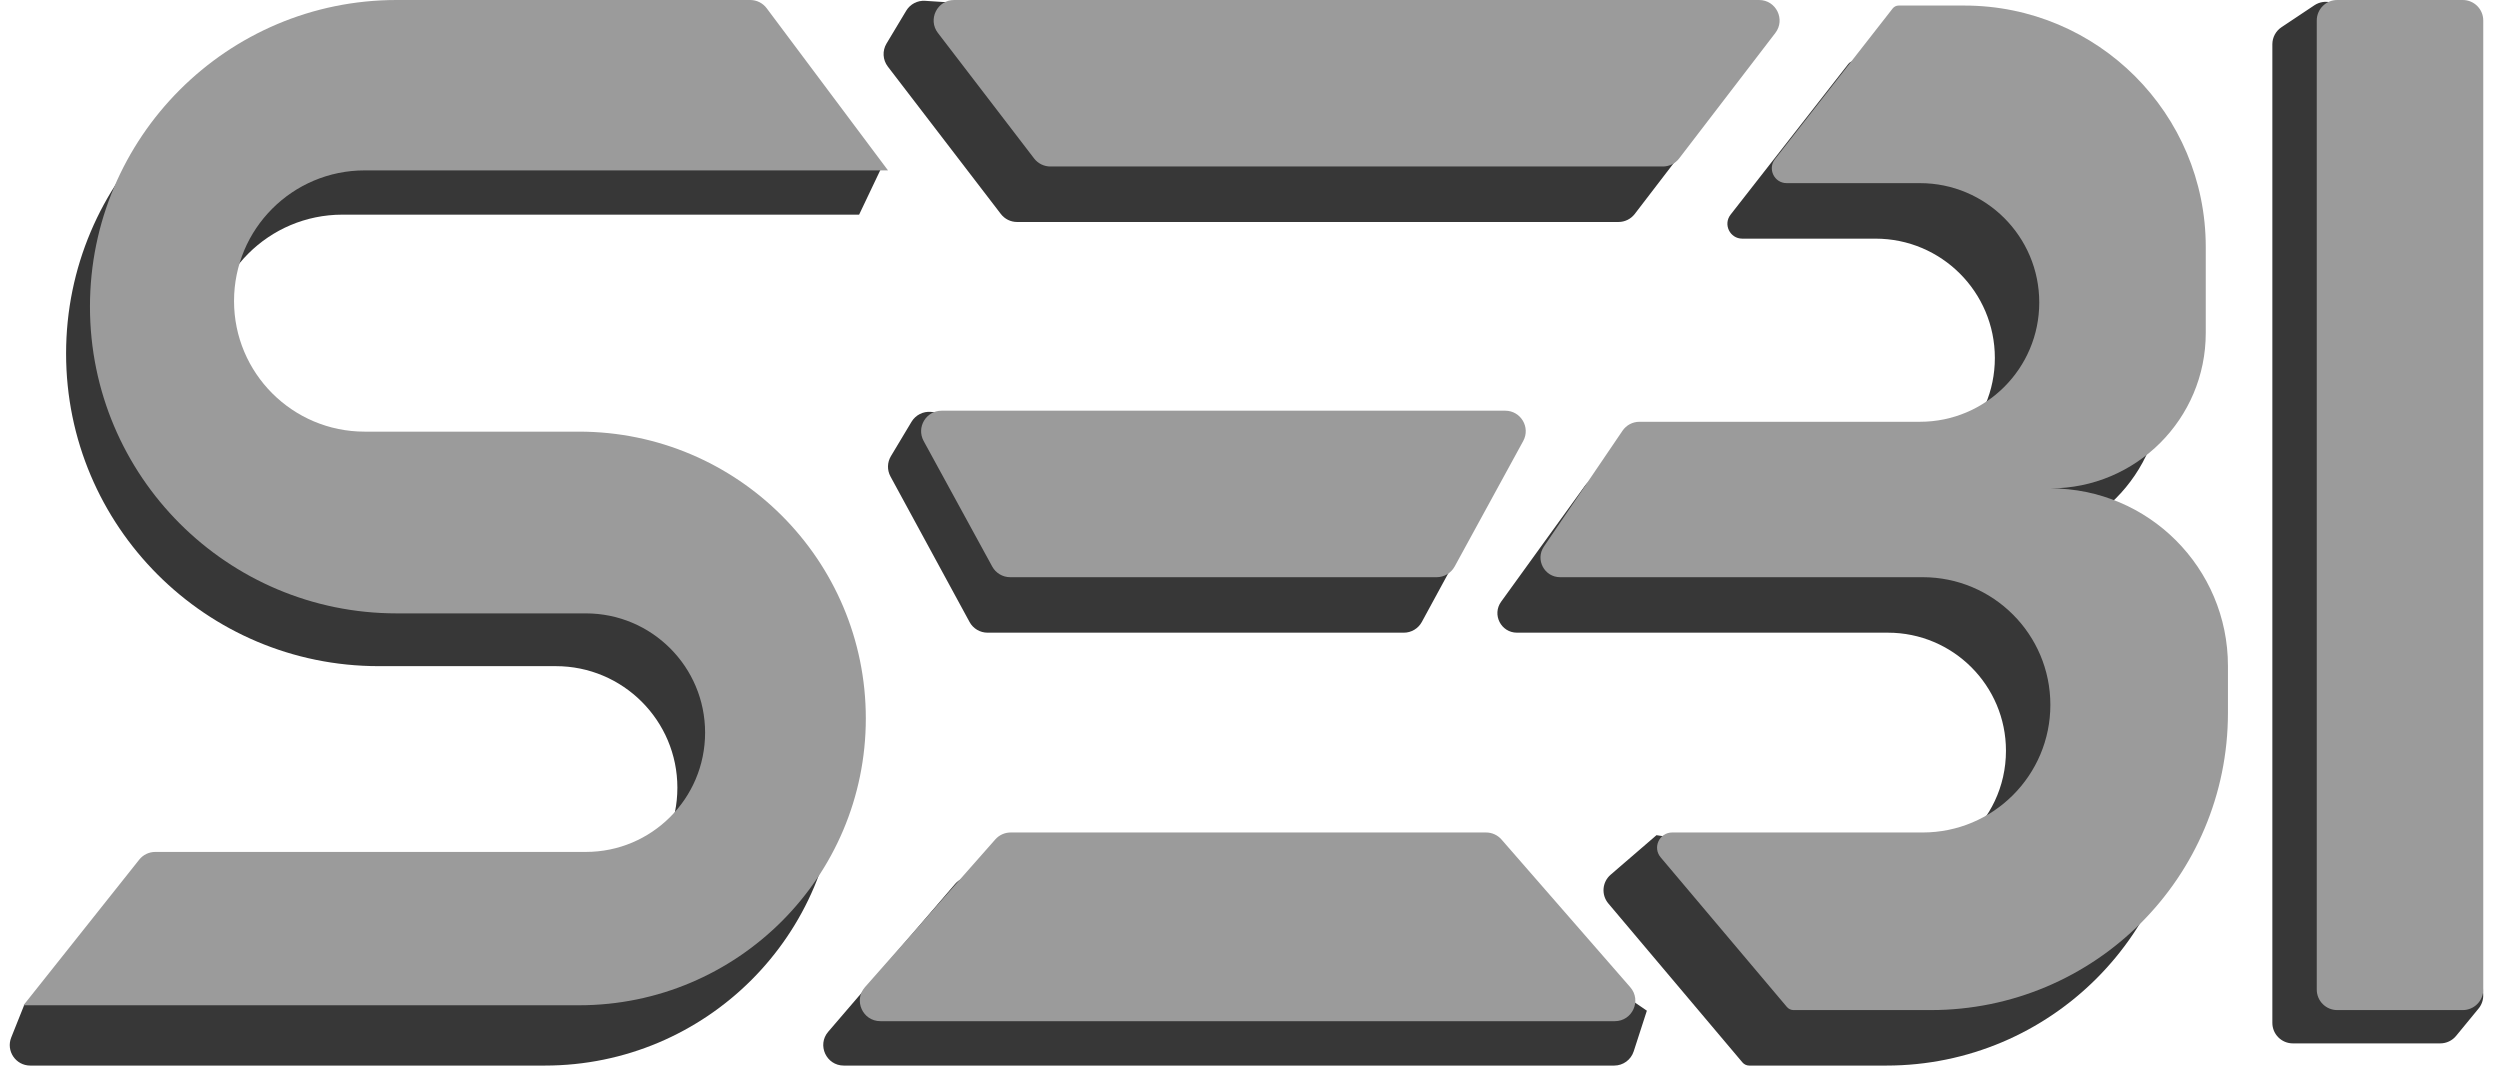
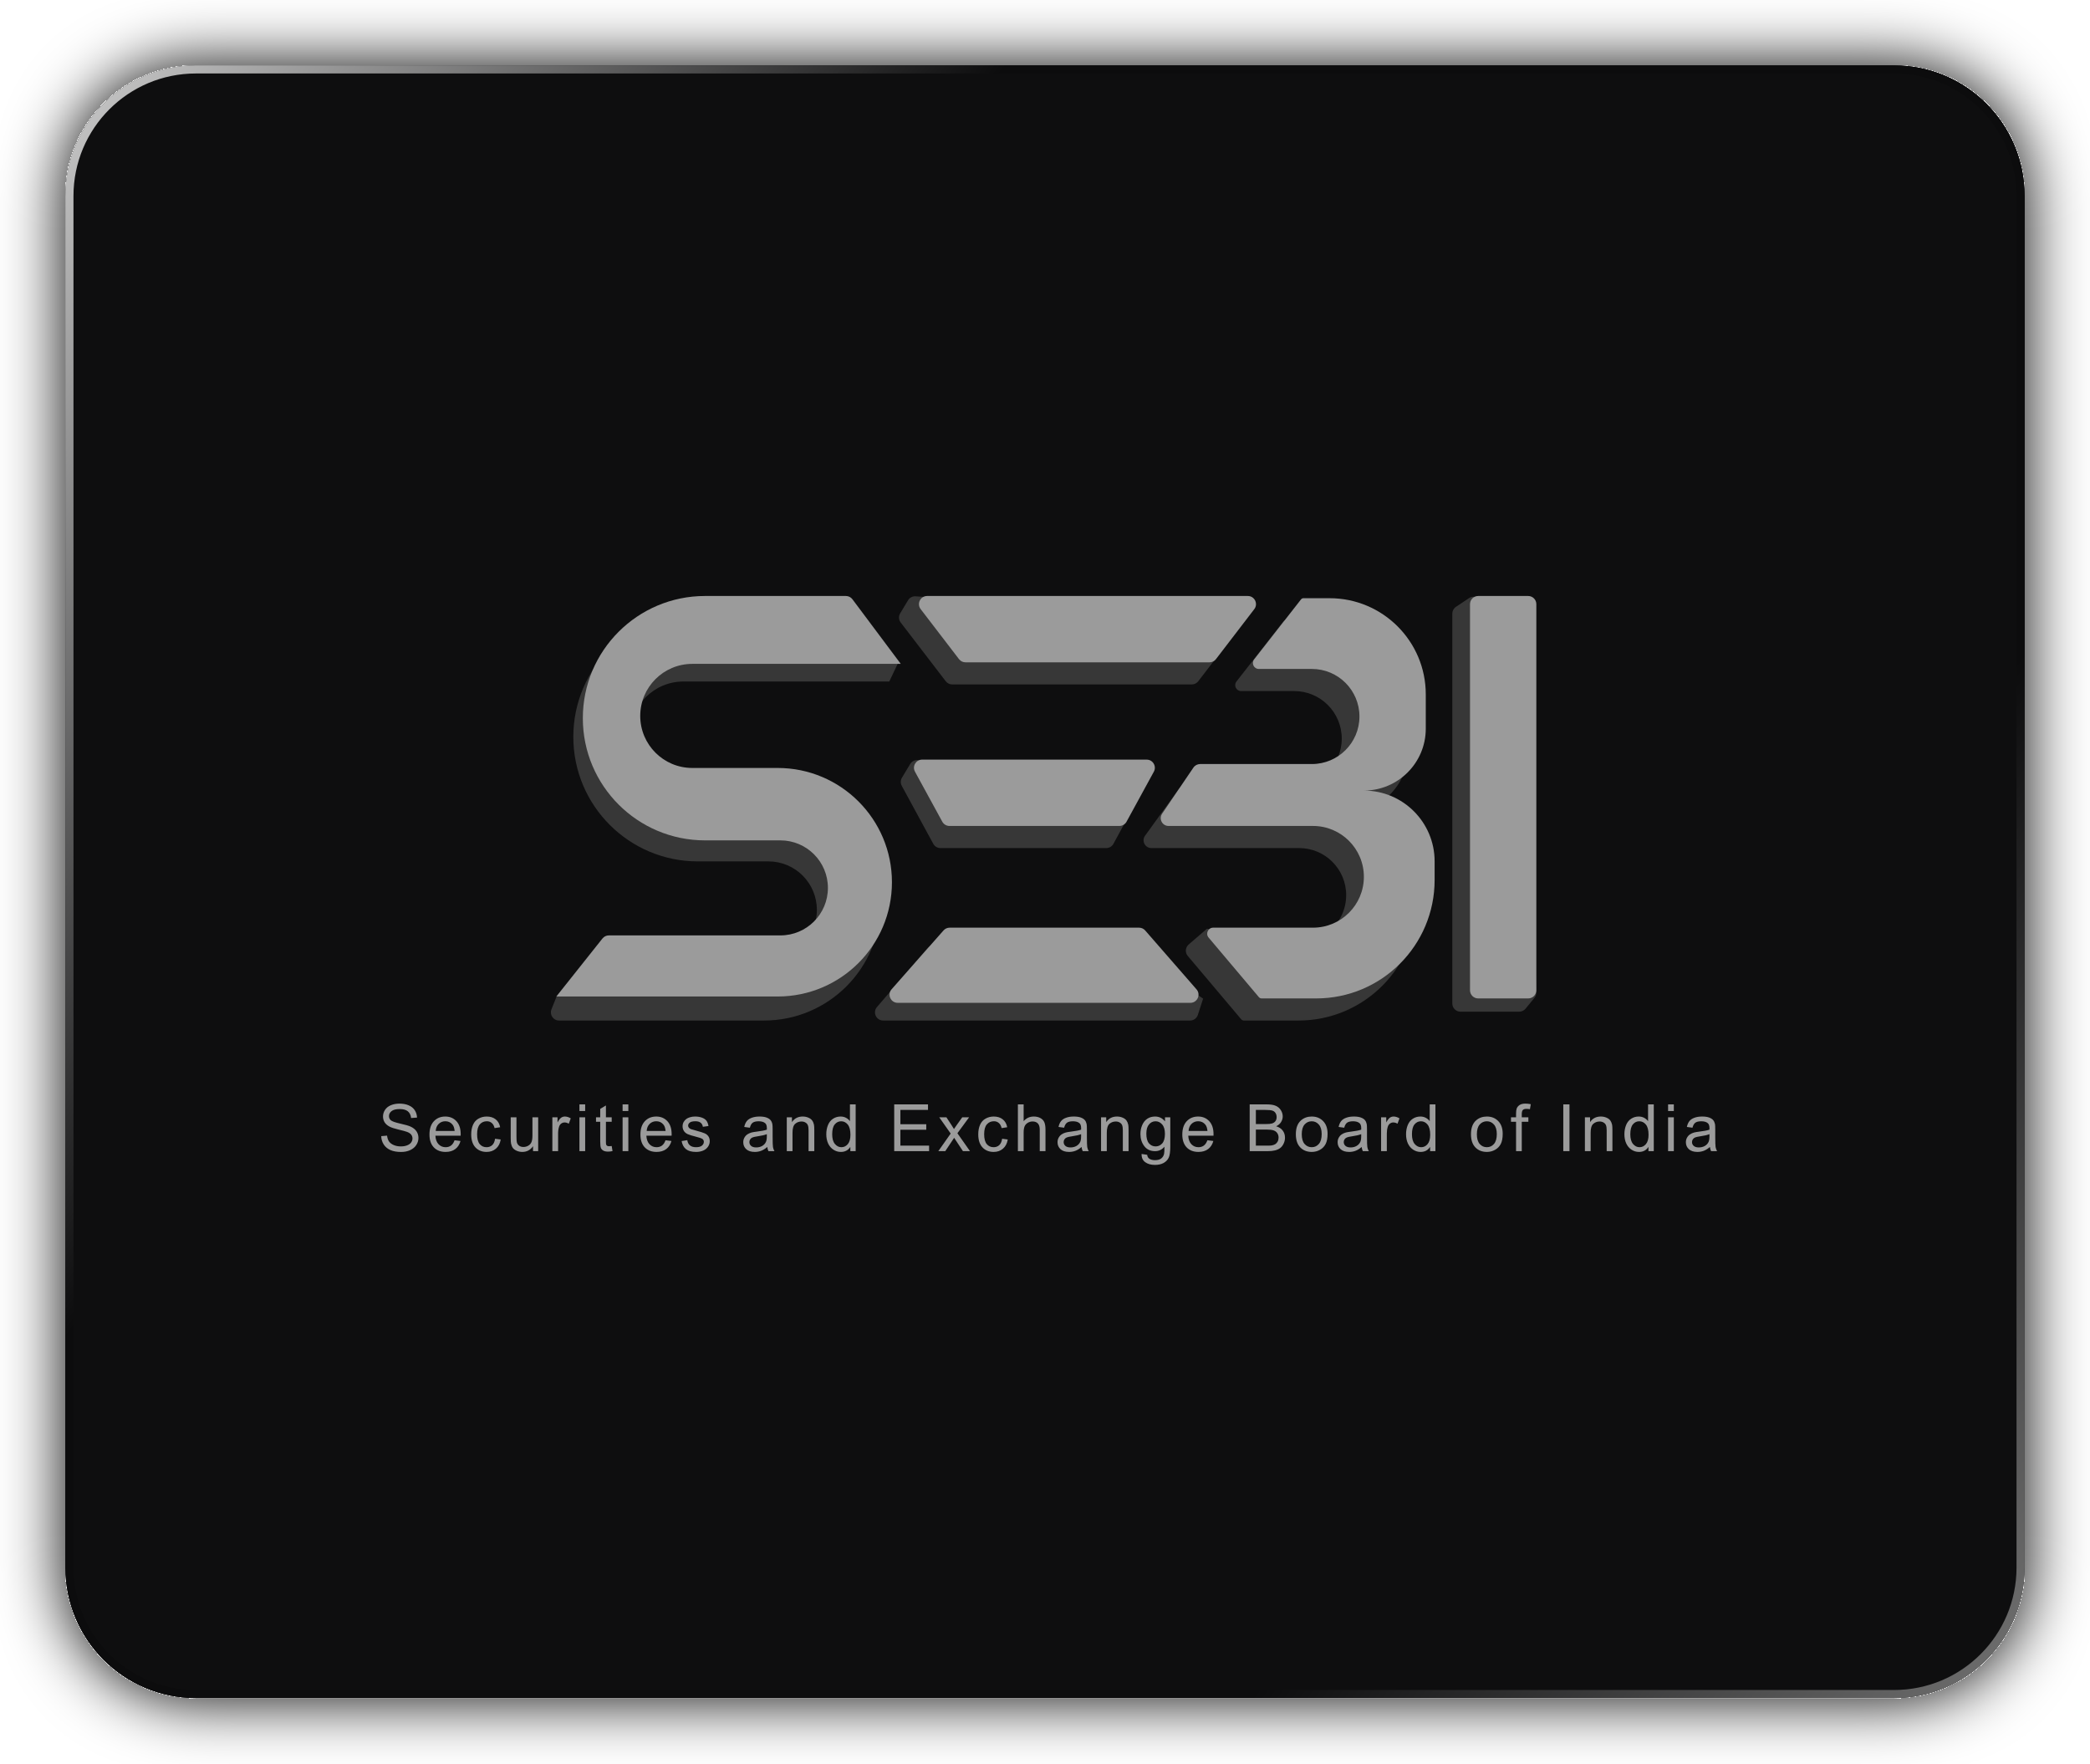
- <svg xmlns="http://www.w3.org/2000/svg" width="122" height="52" viewBox="0 0 122 52" fill="none">
-   <g id="Group 38389">
-     <g id="Group 38388">
-       <path id="Vector 3611" d="M110.891 49.917V2.16C110.891 1.826 111.058 1.514 111.336 1.328L112.944 0.256C113.188 0.094 113.491 0.046 113.773 0.127L118.922 1.594C119.34 1.714 119.633 2.089 119.647 2.523L121.181 48.548C121.19 48.791 121.109 49.028 120.955 49.216L119.858 50.551C119.668 50.783 119.384 50.917 119.085 50.917H111.891C111.339 50.917 110.891 50.469 110.891 49.917Z" fill="#373737" />
-       <path id="Vector 3607" d="M46.605 43.14L40.417 50.349C39.861 50.997 40.322 52 41.176 52H78.773C79.206 52 79.59 51.721 79.724 51.308L80.367 49.322L71.063 42.966C70.897 42.852 70.7 42.792 70.499 42.792H47.364C47.072 42.792 46.795 42.919 46.605 43.14Z" fill="#373737" />
-       <path id="Vector 3603" d="M48.841 10.442L43.325 3.248C43.076 2.922 43.05 2.477 43.262 2.125L44.223 0.523C44.416 0.202 44.772 0.015 45.146 0.04L83.838 2.586C84.635 2.638 85.052 3.558 84.566 4.192L79.775 10.442C79.585 10.689 79.292 10.833 78.981 10.833H49.634C49.323 10.833 49.03 10.689 48.841 10.442Z" fill="#373737" />
-       <path id="Vector 3604" d="M47.314 30.353L43.455 23.252C43.286 22.941 43.294 22.564 43.477 22.26L44.483 20.582C44.681 20.252 45.051 20.065 45.435 20.101L72.008 22.608C72.722 22.675 73.135 23.451 72.793 24.081L69.384 30.353C69.209 30.675 68.872 30.875 68.506 30.875H48.193C47.826 30.875 47.489 30.675 47.314 30.353Z" fill="#373737" />
-       <path id="Vector 3601" d="M18.479 2H35.744L43 8.215L41.925 10.475H16.71C13.121 10.475 10.213 13.383 10.213 16.972C10.213 20.56 13.121 23.469 16.71 23.469H26.584C34.463 23.469 40.85 29.856 40.85 37.734C40.85 45.613 34.463 52 26.584 52H1.477C0.769 52 0.286 51.286 0.548 50.629L1.18 49.047L5.912 44.373H27.124C30.4 44.373 33.056 41.717 33.056 38.441C33.056 35.164 30.4 32.508 27.124 32.508H18.479C10.055 32.508 3.225 25.679 3.225 17.254C3.225 8.83 10.055 2 18.479 2Z" fill="#373737" />
-       <path id="Vector 3609" d="M77.343 23.706L73.256 29.362C72.799 29.993 73.251 30.875 74.029 30.875H92.13C95.311 30.875 97.891 33.455 97.891 36.636C97.891 40.161 94.754 42.86 91.269 42.333L80.836 40.757L78.598 42.687C78.183 43.045 78.134 43.671 78.487 44.089L85.032 51.847C85.114 51.944 85.235 52 85.363 52H92.052C100.063 52 106.558 45.506 106.558 37.495V35.209C106.558 30.422 102.677 26.542 97.891 26.542C102.079 26.542 105.474 23.147 105.474 18.958V14.761C105.474 8.254 100.2 2.979 93.693 2.979H90.486C90.373 2.979 90.267 3.031 90.198 3.12L84.452 10.475C84.08 10.95 84.419 11.646 85.023 11.646H91.526C94.742 11.646 97.349 14.253 97.349 17.469C97.349 20.685 94.742 23.292 91.526 23.292H78.154C77.833 23.292 77.531 23.446 77.343 23.706Z" fill="#373737" />
-     </g>
-     <g id="Group 38387">
-       <path id="Vector 3610" d="M113.058 48.292V1C113.058 0.448 113.505 0 114.058 0H120.183C120.735 0 121.183 0.448 121.183 1V48.292C121.183 48.844 120.735 49.292 120.183 49.292H114.058C113.505 49.292 113.058 48.844 113.058 48.292Z" fill="#9B9B9B" />
-       <path id="Vector 3606" d="M48.571 40.963L42.211 48.172C41.641 48.817 42.1 49.833 42.961 49.833H78.803C79.661 49.833 80.121 48.823 79.557 48.176L73.273 40.968C73.083 40.75 72.808 40.625 72.519 40.625H49.321C49.034 40.625 48.761 40.748 48.571 40.963Z" fill="#9B9B9B" />
-       <path id="Vector 3602" d="M50.465 7.733L45.77 1.608C45.265 0.951 45.734 0 46.563 0H85.843C86.672 0 87.141 0.951 86.637 1.608L81.941 7.733C81.752 7.98 81.458 8.125 81.147 8.125H51.259C50.948 8.125 50.655 7.98 50.465 7.733Z" fill="#9B9B9B" />
-       <path id="Vector 3605" d="M48.42 27.646L45.074 21.521C44.71 20.855 45.192 20.042 45.951 20.042H73.455C74.214 20.042 74.697 20.855 74.333 21.521L70.987 27.646C70.811 27.967 70.475 28.167 70.109 28.167H49.297C48.931 28.167 48.595 27.967 48.42 27.646Z" fill="#9B9B9B" />
-       <path id="Vector 3600" d="M19.357 0H36.613C36.928 0 37.224 0.149 37.413 0.401L43.334 8.315H17.796C14.275 8.315 11.421 11.169 11.421 14.689C11.421 18.21 14.275 21.064 17.796 21.064H28.255C35.985 21.064 42.252 27.33 42.252 35.06C42.252 42.79 35.985 49.057 28.255 49.057H1.145L6.794 41.951C6.984 41.712 7.272 41.574 7.577 41.574H28.589C31.803 41.574 34.409 38.968 34.409 35.753C34.409 32.539 31.803 29.933 28.589 29.933H19.357C11.091 29.933 4.39 23.232 4.39 14.966C4.39 6.701 11.091 0 19.357 0Z" fill="#9B9B9B" />
-       <path id="Vector 3608" d="M79.177 21.022L75.342 26.672C74.911 27.308 75.366 28.167 76.134 28.167H93.828C97.269 28.167 100.058 30.956 100.058 34.396C100.058 37.836 97.269 40.625 93.828 40.625H81.604C80.977 40.625 80.635 41.359 81.04 41.839L87.199 49.138C87.281 49.236 87.402 49.292 87.529 49.292H94.219C102.23 49.292 108.724 42.797 108.724 34.786V32.5C108.724 27.713 104.844 23.833 100.058 23.833C104.246 23.833 107.641 20.438 107.641 16.25V12.052C107.641 5.545 102.366 0.271 95.86 0.271H92.653C92.54 0.271 92.434 0.323 92.364 0.411L86.619 7.766C86.247 8.242 86.586 8.937 87.19 8.937H93.693C96.909 8.937 99.516 11.544 99.516 14.76C99.516 17.976 96.909 20.583 93.693 20.583H80.004C79.673 20.583 79.363 20.747 79.177 21.022Z" fill="#9B9B9B" />
-     </g>
+ <svg xmlns="http://www.w3.org/2000/svg" width="256" height="216" viewBox="0 0 256 216" fill="none">
+   <g filter="url(#filter0_d_1687_738)">
+     <rect x="8" y="8" width="240" height="200" rx="16" fill="#0E0E0F" />
+     <rect x="8.5" y="8.5" width="239" height="199" rx="15.5" stroke="url(#paint0_linear_1687_738)" />
  </g>
+   <path d="M46.695 139.16L47.41 139.098C47.444 139.384 47.522 139.62 47.644 139.805C47.769 139.987 47.962 140.135 48.222 140.25C48.483 140.362 48.776 140.418 49.101 140.418C49.391 140.418 49.646 140.375 49.867 140.289C50.088 140.203 50.252 140.086 50.359 139.938C50.469 139.786 50.523 139.622 50.523 139.445C50.523 139.266 50.471 139.109 50.367 138.977C50.263 138.841 50.091 138.728 49.851 138.637C49.698 138.577 49.358 138.484 48.832 138.359C48.306 138.232 47.937 138.112 47.726 138C47.453 137.857 47.248 137.68 47.113 137.469C46.98 137.255 46.914 137.017 46.914 136.754C46.914 136.465 46.996 136.195 47.16 135.945C47.324 135.693 47.564 135.501 47.879 135.371C48.194 135.241 48.544 135.176 48.929 135.176C49.354 135.176 49.728 135.245 50.051 135.383C50.376 135.518 50.626 135.719 50.801 135.984C50.975 136.25 51.069 136.551 51.082 136.887L50.355 136.941C50.316 136.579 50.183 136.306 49.957 136.121C49.733 135.936 49.401 135.844 48.961 135.844C48.502 135.844 48.168 135.928 47.957 136.098C47.748 136.264 47.644 136.466 47.644 136.703C47.644 136.909 47.719 137.078 47.867 137.211C48.013 137.344 48.393 137.48 49.008 137.621C49.625 137.759 50.048 137.88 50.277 137.984C50.611 138.138 50.857 138.333 51.016 138.57C51.174 138.805 51.254 139.076 51.254 139.383C51.254 139.688 51.166 139.975 50.992 140.246C50.818 140.514 50.566 140.724 50.238 140.875C49.913 141.023 49.545 141.098 49.137 141.098C48.618 141.098 48.183 141.022 47.832 140.871C47.483 140.72 47.208 140.493 47.008 140.191C46.81 139.887 46.706 139.543 46.695 139.16ZM55.679 139.664L56.406 139.754C56.291 140.178 56.079 140.508 55.769 140.742C55.459 140.977 55.063 141.094 54.581 141.094C53.974 141.094 53.493 140.908 53.136 140.535C52.782 140.16 52.605 139.635 52.605 138.961C52.605 138.263 52.784 137.721 53.144 137.336C53.503 136.951 53.969 136.758 54.542 136.758C55.097 136.758 55.55 136.947 55.902 137.324C56.253 137.702 56.429 138.233 56.429 138.918C56.429 138.96 56.428 139.022 56.425 139.105H53.331C53.357 139.561 53.486 139.91 53.718 140.152C53.95 140.395 54.239 140.516 54.585 140.516C54.843 140.516 55.063 140.448 55.245 140.312C55.428 140.177 55.572 139.961 55.679 139.664ZM53.37 138.527H55.687C55.656 138.178 55.567 137.917 55.421 137.742C55.197 137.471 54.907 137.336 54.55 137.336C54.227 137.336 53.955 137.444 53.734 137.66C53.515 137.876 53.394 138.165 53.37 138.527ZM60.639 139.48L61.331 139.57C61.255 140.047 61.061 140.421 60.749 140.691C60.439 140.96 60.057 141.094 59.604 141.094C59.036 141.094 58.579 140.909 58.233 140.539C57.889 140.167 57.717 139.634 57.717 138.941C57.717 138.493 57.792 138.102 57.94 137.766C58.088 137.43 58.314 137.178 58.616 137.012C58.92 136.842 59.251 136.758 59.608 136.758C60.059 136.758 60.427 136.872 60.713 137.102C61 137.328 61.184 137.651 61.264 138.07L60.581 138.176C60.516 137.897 60.4 137.688 60.233 137.547C60.069 137.406 59.87 137.336 59.635 137.336C59.281 137.336 58.993 137.464 58.772 137.719C58.551 137.971 58.44 138.372 58.44 138.922C58.44 139.479 58.547 139.884 58.76 140.137C58.974 140.389 59.252 140.516 59.596 140.516C59.872 140.516 60.103 140.431 60.288 140.262C60.473 140.092 60.59 139.832 60.639 139.48ZM65.291 141V140.391C64.968 140.859 64.529 141.094 63.974 141.094C63.73 141.094 63.501 141.047 63.287 140.953C63.076 140.859 62.919 140.742 62.814 140.602C62.713 140.458 62.641 140.284 62.599 140.078C62.571 139.94 62.557 139.721 62.557 139.422V136.852H63.26V139.152C63.26 139.52 63.274 139.767 63.303 139.895C63.347 140.079 63.441 140.225 63.584 140.332C63.727 140.436 63.904 140.488 64.115 140.488C64.326 140.488 64.524 140.435 64.709 140.328C64.894 140.219 65.024 140.072 65.1 139.887C65.178 139.699 65.217 139.428 65.217 139.074V136.852H65.92V141H65.291ZM67.657 141V136.852H68.29V137.48C68.452 137.186 68.6 136.992 68.736 136.898C68.874 136.805 69.025 136.758 69.189 136.758C69.426 136.758 69.667 136.833 69.911 136.984L69.669 137.637C69.497 137.535 69.326 137.484 69.154 137.484C69 137.484 68.862 137.531 68.74 137.625C68.617 137.716 68.53 137.844 68.478 138.008C68.4 138.258 68.361 138.531 68.361 138.828V141H67.657ZM70.973 136.082V135.273H71.676V136.082H70.973ZM70.973 141V136.852H71.676V141H70.973ZM74.926 140.371L75.027 140.992C74.829 141.034 74.652 141.055 74.496 141.055C74.241 141.055 74.043 141.014 73.902 140.934C73.762 140.853 73.663 140.747 73.606 140.617C73.548 140.484 73.519 140.207 73.519 139.785V137.398H73.004V136.852H73.519V135.824L74.219 135.402V136.852H74.926V137.398H74.219V139.824C74.219 140.025 74.231 140.154 74.254 140.211C74.28 140.268 74.32 140.314 74.375 140.348C74.432 140.382 74.513 140.398 74.617 140.398C74.695 140.398 74.798 140.389 74.926 140.371ZM76.261 136.082V135.273H76.964V136.082H76.261ZM76.261 141V136.852H76.964V141H76.261ZM81.518 139.664L82.245 139.754C82.13 140.178 81.918 140.508 81.608 140.742C81.298 140.977 80.902 141.094 80.421 141.094C79.814 141.094 79.332 140.908 78.975 140.535C78.621 140.16 78.444 139.635 78.444 138.961C78.444 138.263 78.624 137.721 78.983 137.336C79.343 136.951 79.809 136.758 80.382 136.758C80.936 136.758 81.389 136.947 81.741 137.324C82.093 137.702 82.268 138.233 82.268 138.918C82.268 138.96 82.267 139.022 82.264 139.105H79.171C79.197 139.561 79.326 139.91 79.557 140.152C79.789 140.395 80.078 140.516 80.424 140.516C80.682 140.516 80.902 140.448 81.085 140.312C81.267 140.177 81.412 139.961 81.518 139.664ZM79.21 138.527H81.526C81.495 138.178 81.406 137.917 81.26 137.742C81.037 137.471 80.746 137.336 80.389 137.336C80.067 137.336 79.794 137.444 79.573 137.66C79.354 137.876 79.233 138.165 79.21 138.527ZM83.49 139.762L84.186 139.652C84.225 139.931 84.333 140.145 84.51 140.293C84.689 140.441 84.939 140.516 85.26 140.516C85.583 140.516 85.822 140.451 85.979 140.32C86.135 140.188 86.213 140.033 86.213 139.855C86.213 139.697 86.144 139.572 86.006 139.48C85.91 139.418 85.67 139.339 85.287 139.242C84.772 139.112 84.413 139 84.213 138.906C84.015 138.81 83.864 138.678 83.76 138.512C83.658 138.342 83.608 138.156 83.608 137.953C83.608 137.768 83.649 137.598 83.733 137.441C83.818 137.283 83.934 137.151 84.08 137.047C84.189 136.966 84.338 136.898 84.525 136.844C84.716 136.786 84.919 136.758 85.135 136.758C85.46 136.758 85.746 136.805 85.99 136.898C86.238 136.992 86.42 137.12 86.537 137.281C86.654 137.44 86.735 137.654 86.779 137.922L86.092 138.016C86.061 137.802 85.969 137.635 85.818 137.516C85.67 137.396 85.459 137.336 85.186 137.336C84.863 137.336 84.632 137.389 84.494 137.496C84.356 137.603 84.287 137.728 84.287 137.871C84.287 137.962 84.316 138.044 84.373 138.117C84.43 138.193 84.52 138.255 84.643 138.305C84.713 138.331 84.92 138.391 85.264 138.484C85.761 138.617 86.108 138.727 86.303 138.812C86.501 138.896 86.656 139.018 86.768 139.18C86.88 139.341 86.936 139.542 86.936 139.781C86.936 140.016 86.867 140.237 86.729 140.445C86.593 140.651 86.397 140.811 86.139 140.926C85.881 141.038 85.589 141.094 85.264 141.094C84.725 141.094 84.313 140.982 84.029 140.758C83.748 140.534 83.568 140.202 83.49 139.762ZM93.985 140.488C93.725 140.71 93.473 140.866 93.231 140.957C92.992 141.048 92.734 141.094 92.458 141.094C92.002 141.094 91.652 140.983 91.407 140.762C91.162 140.538 91.04 140.253 91.04 139.906C91.04 139.703 91.085 139.518 91.177 139.352C91.27 139.182 91.391 139.047 91.54 138.945C91.691 138.844 91.86 138.767 92.048 138.715C92.186 138.678 92.394 138.643 92.673 138.609C93.24 138.542 93.658 138.461 93.927 138.367C93.929 138.271 93.93 138.21 93.93 138.184C93.93 137.897 93.864 137.695 93.731 137.578C93.552 137.419 93.285 137.34 92.93 137.34C92.6 137.34 92.355 137.398 92.196 137.516C92.04 137.63 91.924 137.835 91.848 138.129L91.161 138.035C91.223 137.741 91.326 137.504 91.469 137.324C91.613 137.142 91.82 137.003 92.091 136.906C92.362 136.807 92.675 136.758 93.032 136.758C93.386 136.758 93.674 136.799 93.895 136.883C94.117 136.966 94.279 137.072 94.384 137.199C94.488 137.324 94.561 137.483 94.602 137.676C94.626 137.796 94.638 138.012 94.638 138.324V139.262C94.638 139.915 94.652 140.329 94.68 140.504C94.712 140.676 94.772 140.841 94.86 141H94.126C94.053 140.854 94.006 140.684 93.985 140.488ZM93.927 138.918C93.671 139.022 93.288 139.111 92.778 139.184C92.489 139.225 92.285 139.272 92.165 139.324C92.045 139.376 91.953 139.453 91.888 139.555C91.822 139.654 91.79 139.764 91.79 139.887C91.79 140.074 91.86 140.23 92.001 140.355C92.144 140.48 92.352 140.543 92.626 140.543C92.897 140.543 93.138 140.484 93.348 140.367C93.559 140.247 93.714 140.085 93.813 139.879C93.889 139.72 93.927 139.486 93.927 139.176V138.918ZM96.371 141V136.852H97.004V137.441C97.309 136.986 97.749 136.758 98.324 136.758C98.574 136.758 98.803 136.803 99.012 136.895C99.223 136.983 99.38 137.1 99.484 137.246C99.589 137.392 99.662 137.565 99.703 137.766C99.729 137.896 99.742 138.124 99.742 138.449V141H99.039V138.477C99.039 138.19 99.012 137.977 98.957 137.836C98.903 137.693 98.805 137.579 98.664 137.496C98.526 137.41 98.363 137.367 98.176 137.367C97.876 137.367 97.617 137.462 97.399 137.652C97.183 137.842 97.074 138.203 97.074 138.734V141H96.371ZM104.156 141V140.477C103.893 140.888 103.506 141.094 102.996 141.094C102.665 141.094 102.36 141.003 102.082 140.82C101.806 140.638 101.591 140.384 101.437 140.059C101.286 139.73 101.21 139.354 101.21 138.93C101.21 138.516 101.279 138.141 101.418 137.805C101.556 137.466 101.763 137.207 102.039 137.027C102.315 136.848 102.623 136.758 102.964 136.758C103.214 136.758 103.437 136.811 103.632 136.918C103.828 137.022 103.987 137.159 104.109 137.328V135.273H104.808V141H104.156ZM101.933 138.93C101.933 139.461 102.045 139.858 102.269 140.121C102.493 140.384 102.757 140.516 103.062 140.516C103.369 140.516 103.63 140.391 103.843 140.141C104.059 139.888 104.168 139.504 104.168 138.988C104.168 138.421 104.058 138.004 103.839 137.738C103.621 137.473 103.351 137.34 103.031 137.34C102.718 137.34 102.457 137.467 102.246 137.723C102.037 137.978 101.933 138.38 101.933 138.93ZM109.53 141V135.273H113.67V135.949H110.287V137.703H113.455V138.375H110.287V140.324H113.803V141H109.53ZM114.931 141L116.447 138.844L115.045 136.852H115.923L116.56 137.824C116.68 138.009 116.776 138.164 116.849 138.289C116.964 138.117 117.069 137.965 117.166 137.832L117.865 136.852H118.705L117.271 138.805L118.814 141H117.951L117.099 139.711L116.873 139.363L115.783 141H114.931ZM122.747 139.48L123.438 139.57C123.363 140.047 123.169 140.421 122.856 140.691C122.547 140.96 122.165 141.094 121.712 141.094C121.144 141.094 120.687 140.909 120.341 140.539C119.997 140.167 119.825 139.634 119.825 138.941C119.825 138.493 119.899 138.102 120.048 137.766C120.196 137.43 120.422 137.178 120.724 137.012C121.028 136.842 121.359 136.758 121.716 136.758C122.166 136.758 122.535 136.872 122.821 137.102C123.108 137.328 123.291 137.651 123.372 138.07L122.688 138.176C122.623 137.897 122.507 137.688 122.341 137.547C122.177 137.406 121.978 137.336 121.743 137.336C121.389 137.336 121.101 137.464 120.88 137.719C120.658 137.971 120.548 138.372 120.548 138.922C120.548 139.479 120.655 139.884 120.868 140.137C121.082 140.389 121.36 140.516 121.704 140.516C121.98 140.516 122.211 140.431 122.395 140.262C122.58 140.092 122.698 139.832 122.747 139.48ZM124.68 141V135.273H125.383V137.328C125.711 136.948 126.125 136.758 126.625 136.758C126.933 136.758 127.2 136.819 127.426 136.941C127.653 137.061 127.814 137.228 127.91 137.441C128.009 137.655 128.059 137.965 128.059 138.371V141H127.356V138.371C127.356 138.02 127.279 137.764 127.125 137.605C126.974 137.444 126.759 137.363 126.481 137.363C126.272 137.363 126.076 137.418 125.891 137.527C125.709 137.634 125.578 137.78 125.5 137.965C125.422 138.15 125.383 138.405 125.383 138.73V141H124.68ZM132.48 140.488C132.22 140.71 131.968 140.866 131.726 140.957C131.487 141.048 131.229 141.094 130.953 141.094C130.497 141.094 130.147 140.983 129.902 140.762C129.657 140.538 129.535 140.253 129.535 139.906C129.535 139.703 129.58 139.518 129.672 139.352C129.765 139.182 129.886 139.047 130.035 138.945C130.186 138.844 130.355 138.767 130.543 138.715C130.681 138.678 130.889 138.643 131.168 138.609C131.735 138.542 132.153 138.461 132.422 138.367C132.424 138.271 132.425 138.21 132.425 138.184C132.425 137.897 132.359 137.695 132.226 137.578C132.047 137.419 131.78 137.34 131.425 137.34C131.095 137.34 130.85 137.398 130.691 137.516C130.535 137.63 130.419 137.835 130.343 138.129L129.656 138.035C129.718 137.741 129.821 137.504 129.965 137.324C130.108 137.142 130.315 137.003 130.586 136.906C130.856 136.807 131.17 136.758 131.527 136.758C131.881 136.758 132.169 136.799 132.39 136.883C132.612 136.966 132.774 137.072 132.879 137.199C132.983 137.324 133.056 137.483 133.097 137.676C133.121 137.796 133.132 138.012 133.132 138.324V139.262C133.132 139.915 133.147 140.329 133.175 140.504C133.207 140.676 133.267 140.841 133.355 141H132.621C132.548 140.854 132.501 140.684 132.48 140.488ZM132.422 138.918C132.166 139.022 131.784 139.111 131.273 139.184C130.984 139.225 130.78 139.272 130.66 139.324C130.54 139.376 130.448 139.453 130.382 139.555C130.317 139.654 130.285 139.764 130.285 139.887C130.285 140.074 130.355 140.23 130.496 140.355C130.639 140.48 130.847 140.543 131.121 140.543C131.392 140.543 131.632 140.484 131.843 140.367C132.054 140.247 132.209 140.085 132.308 139.879C132.384 139.72 132.422 139.486 132.422 139.176V138.918ZM134.866 141V136.852H135.499V137.441C135.804 136.986 136.244 136.758 136.819 136.758C137.069 136.758 137.299 136.803 137.507 136.895C137.718 136.983 137.875 137.1 137.98 137.246C138.084 137.392 138.157 137.565 138.198 137.766C138.224 137.896 138.237 138.124 138.237 138.449V141H137.534V138.477C137.534 138.19 137.507 137.977 137.452 137.836C137.398 137.693 137.3 137.579 137.159 137.496C137.021 137.41 136.858 137.367 136.671 137.367C136.371 137.367 136.112 137.462 135.894 137.652C135.677 137.842 135.569 138.203 135.569 138.734V141H134.866ZM139.83 141.344L140.514 141.445C140.543 141.656 140.622 141.81 140.752 141.906C140.927 142.036 141.165 142.102 141.467 142.102C141.793 142.102 142.044 142.036 142.221 141.906C142.398 141.776 142.518 141.594 142.58 141.359C142.617 141.216 142.634 140.915 142.631 140.457C142.324 140.819 141.941 141 141.483 141C140.913 141 140.471 140.794 140.159 140.383C139.846 139.971 139.69 139.478 139.69 138.902C139.69 138.507 139.761 138.142 139.905 137.809C140.048 137.473 140.255 137.214 140.526 137.031C140.799 136.849 141.12 136.758 141.487 136.758C141.976 136.758 142.38 136.956 142.698 137.352V136.852H143.346V140.438C143.346 141.083 143.28 141.54 143.147 141.809C143.017 142.079 142.808 142.293 142.522 142.449C142.238 142.605 141.888 142.684 141.471 142.684C140.976 142.684 140.577 142.572 140.272 142.348C139.967 142.126 139.82 141.792 139.83 141.344ZM140.413 138.852C140.413 139.396 140.521 139.793 140.737 140.043C140.953 140.293 141.224 140.418 141.549 140.418C141.872 140.418 142.143 140.294 142.362 140.047C142.58 139.797 142.69 139.406 142.69 138.875C142.69 138.367 142.577 137.984 142.35 137.727C142.126 137.469 141.855 137.34 141.538 137.34C141.225 137.34 140.959 137.467 140.741 137.723C140.522 137.975 140.413 138.352 140.413 138.852ZM147.892 139.664L148.619 139.754C148.504 140.178 148.292 140.508 147.982 140.742C147.672 140.977 147.276 141.094 146.795 141.094C146.188 141.094 145.706 140.908 145.349 140.535C144.995 140.16 144.818 139.635 144.818 138.961C144.818 138.263 144.998 137.721 145.357 137.336C145.717 136.951 146.183 136.758 146.756 136.758C147.31 136.758 147.763 136.947 148.115 137.324C148.467 137.702 148.642 138.233 148.642 138.918C148.642 138.96 148.641 139.022 148.638 139.105H145.545C145.571 139.561 145.7 139.91 145.931 140.152C146.163 140.395 146.452 140.516 146.799 140.516C147.056 140.516 147.276 140.448 147.459 140.312C147.641 140.177 147.786 139.961 147.892 139.664ZM145.584 138.527H147.9C147.869 138.178 147.78 137.917 147.635 137.742C147.411 137.471 147.12 137.336 146.763 137.336C146.441 137.336 146.168 137.444 145.947 137.66C145.728 137.876 145.607 138.165 145.584 138.527ZM153.071 141V135.273H155.219C155.657 135.273 156.007 135.332 156.27 135.449C156.536 135.564 156.743 135.742 156.891 135.984C157.042 136.224 157.118 136.475 157.118 136.738C157.118 136.983 157.051 137.214 156.918 137.43C156.786 137.646 156.585 137.82 156.317 137.953C156.663 138.055 156.929 138.228 157.114 138.473C157.301 138.717 157.395 139.007 157.395 139.34C157.395 139.608 157.338 139.858 157.223 140.09C157.111 140.319 156.972 140.496 156.805 140.621C156.638 140.746 156.429 140.841 156.176 140.906C155.926 140.969 155.619 141 155.254 141H153.071ZM153.829 137.68H155.067C155.403 137.68 155.644 137.658 155.79 137.613C155.982 137.556 156.127 137.461 156.223 137.328C156.322 137.195 156.372 137.029 156.372 136.828C156.372 136.638 156.326 136.471 156.235 136.328C156.144 136.182 156.013 136.083 155.844 136.031C155.675 135.977 155.385 135.949 154.973 135.949H153.829V137.68ZM153.829 140.324H155.254C155.499 140.324 155.671 140.315 155.77 140.297C155.944 140.266 156.09 140.214 156.208 140.141C156.325 140.068 156.421 139.962 156.497 139.824C156.572 139.684 156.61 139.522 156.61 139.34C156.61 139.126 156.555 138.941 156.446 138.785C156.336 138.626 156.184 138.516 155.989 138.453C155.796 138.388 155.517 138.355 155.153 138.355H153.829V140.324ZM158.726 138.926C158.726 138.158 158.94 137.589 159.367 137.219C159.724 136.911 160.159 136.758 160.672 136.758C161.242 136.758 161.708 136.945 162.07 137.32C162.432 137.693 162.613 138.208 162.613 138.867C162.613 139.401 162.532 139.822 162.371 140.129C162.212 140.434 161.979 140.671 161.672 140.84C161.367 141.009 161.034 141.094 160.672 141.094C160.091 141.094 159.621 140.908 159.262 140.535C158.905 140.163 158.726 139.626 158.726 138.926ZM159.449 138.926C159.449 139.457 159.565 139.855 159.797 140.121C160.028 140.384 160.32 140.516 160.672 140.516C161.021 140.516 161.311 140.383 161.543 140.117C161.775 139.852 161.89 139.447 161.89 138.902C161.89 138.389 161.773 138.001 161.539 137.738C161.307 137.473 161.018 137.34 160.672 137.34C160.32 137.34 160.028 137.471 159.797 137.734C159.565 137.997 159.449 138.395 159.449 138.926ZM166.788 140.488C166.528 140.71 166.277 140.866 166.034 140.957C165.795 141.048 165.537 141.094 165.261 141.094C164.805 141.094 164.455 140.983 164.21 140.762C163.965 140.538 163.843 140.253 163.843 139.906C163.843 139.703 163.889 139.518 163.98 139.352C164.073 139.182 164.195 139.047 164.343 138.945C164.494 138.844 164.663 138.767 164.851 138.715C164.989 138.678 165.197 138.643 165.476 138.609C166.043 138.542 166.461 138.461 166.73 138.367C166.732 138.271 166.734 138.21 166.734 138.184C166.734 137.897 166.667 137.695 166.534 137.578C166.355 137.419 166.088 137.34 165.734 137.34C165.403 137.34 165.158 137.398 164.999 137.516C164.843 137.63 164.727 137.835 164.652 138.129L163.964 138.035C164.027 137.741 164.129 137.504 164.273 137.324C164.416 137.142 164.623 137.003 164.894 136.906C165.165 136.807 165.478 136.758 165.835 136.758C166.189 136.758 166.477 136.799 166.698 136.883C166.92 136.966 167.083 137.072 167.187 137.199C167.291 137.324 167.364 137.483 167.405 137.676C167.429 137.796 167.441 138.012 167.441 138.324V139.262C167.441 139.915 167.455 140.329 167.484 140.504C167.515 140.676 167.575 140.841 167.663 141H166.929C166.856 140.854 166.809 140.684 166.788 140.488ZM166.73 138.918C166.474 139.022 166.092 139.111 165.581 139.184C165.292 139.225 165.088 139.272 164.968 139.324C164.848 139.376 164.756 139.453 164.691 139.555C164.626 139.654 164.593 139.764 164.593 139.887C164.593 140.074 164.663 140.23 164.804 140.355C164.947 140.48 165.155 140.543 165.429 140.543C165.7 140.543 165.941 140.484 166.152 140.367C166.363 140.247 166.517 140.085 166.616 139.879C166.692 139.72 166.73 139.486 166.73 139.176V138.918ZM169.167 141V136.852H169.799V137.48C169.961 137.186 170.109 136.992 170.245 136.898C170.383 136.805 170.534 136.758 170.698 136.758C170.935 136.758 171.176 136.833 171.42 136.984L171.178 137.637C171.006 137.535 170.835 137.484 170.663 137.484C170.509 137.484 170.371 137.531 170.249 137.625C170.126 137.716 170.039 137.844 169.987 138.008C169.909 138.258 169.87 138.531 169.87 138.828V141H169.167ZM175.17 141V140.477C174.907 140.888 174.52 141.094 174.01 141.094C173.679 141.094 173.374 141.003 173.096 140.82C172.82 140.638 172.605 140.384 172.451 140.059C172.3 139.73 172.225 139.354 172.225 138.93C172.225 138.516 172.294 138.141 172.432 137.805C172.57 137.466 172.777 137.207 173.053 137.027C173.329 136.848 173.637 136.758 173.978 136.758C174.228 136.758 174.451 136.811 174.646 136.918C174.842 137.022 175.001 137.159 175.123 137.328V135.273H175.822V141H175.17ZM172.947 138.93C172.947 139.461 173.059 139.858 173.283 140.121C173.507 140.384 173.771 140.516 174.076 140.516C174.383 140.516 174.644 140.391 174.857 140.141C175.073 139.888 175.182 139.504 175.182 138.988C175.182 138.421 175.072 138.004 174.853 137.738C174.635 137.473 174.365 137.34 174.045 137.34C173.732 137.34 173.471 137.467 173.26 137.723C173.051 137.978 172.947 138.38 172.947 138.93ZM180.176 138.926C180.176 138.158 180.39 137.589 180.817 137.219C181.174 136.911 181.609 136.758 182.122 136.758C182.692 136.758 183.158 136.945 183.52 137.32C183.882 137.693 184.063 138.208 184.063 138.867C184.063 139.401 183.982 139.822 183.821 140.129C183.662 140.434 183.429 140.671 183.122 140.84C182.817 141.009 182.484 141.094 182.122 141.094C181.541 141.094 181.071 140.908 180.712 140.535C180.355 140.163 180.176 139.626 180.176 138.926ZM180.899 138.926C180.899 139.457 181.015 139.855 181.247 140.121C181.478 140.384 181.77 140.516 182.122 140.516C182.471 140.516 182.761 140.383 182.993 140.117C183.225 139.852 183.34 139.447 183.34 138.902C183.34 138.389 183.223 138.001 182.989 137.738C182.757 137.473 182.468 137.34 182.122 137.34C181.77 137.34 181.478 137.471 181.247 137.734C181.015 137.997 180.899 138.395 180.899 138.926ZM185.699 141V137.398H185.078V136.852H185.699V136.41C185.699 136.132 185.724 135.924 185.773 135.789C185.841 135.607 185.96 135.46 186.129 135.348C186.301 135.233 186.54 135.176 186.848 135.176C187.046 135.176 187.264 135.199 187.504 135.246L187.398 135.859C187.253 135.833 187.115 135.82 186.984 135.82C186.771 135.82 186.62 135.866 186.531 135.957C186.443 136.048 186.398 136.219 186.398 136.469V136.852H187.207V137.398H186.398V141H185.699ZM191.483 141V135.273H192.241V141H191.483ZM194.131 141V136.852H194.764V137.441C195.068 136.986 195.509 136.758 196.084 136.758C196.334 136.758 196.563 136.803 196.772 136.895C196.982 136.983 197.14 137.1 197.244 137.246C197.348 137.392 197.421 137.565 197.463 137.766C197.489 137.896 197.502 138.124 197.502 138.449V141H196.799V138.477C196.799 138.19 196.772 137.977 196.717 137.836C196.662 137.693 196.565 137.579 196.424 137.496C196.286 137.41 196.123 137.367 195.936 137.367C195.636 137.367 195.377 137.462 195.158 137.652C194.942 137.842 194.834 138.203 194.834 138.734V141H194.131ZM201.915 141V140.477C201.652 140.888 201.266 141.094 200.755 141.094C200.425 141.094 200.12 141.003 199.841 140.82C199.565 140.638 199.35 140.384 199.197 140.059C199.046 139.73 198.97 139.354 198.97 138.93C198.97 138.516 199.039 138.141 199.177 137.805C199.315 137.466 199.522 137.207 199.798 137.027C200.074 136.848 200.383 136.758 200.724 136.758C200.974 136.758 201.197 136.811 201.392 136.918C201.587 137.022 201.746 137.159 201.869 137.328V135.273H202.568V141H201.915ZM199.693 138.93C199.693 139.461 199.805 139.858 200.029 140.121C200.253 140.384 200.517 140.516 200.822 140.516C201.129 140.516 201.389 140.391 201.603 140.141C201.819 139.888 201.927 139.504 201.927 138.988C201.927 138.421 201.818 138.004 201.599 137.738C201.38 137.473 201.111 137.34 200.79 137.34C200.478 137.34 200.216 137.467 200.005 137.723C199.797 137.978 199.693 138.38 199.693 138.93ZM204.321 136.082V135.273H205.024V136.082H204.321ZM204.321 141V136.852H205.024V141H204.321ZM209.445 140.488C209.185 140.71 208.934 140.866 208.692 140.957C208.452 141.048 208.194 141.094 207.918 141.094C207.462 141.094 207.112 140.983 206.867 140.762C206.623 140.538 206.5 140.253 206.5 139.906C206.5 139.703 206.546 139.518 206.637 139.352C206.731 139.182 206.852 139.047 207 138.945C207.151 138.844 207.32 138.767 207.508 138.715C207.646 138.678 207.854 138.643 208.133 138.609C208.701 138.542 209.119 138.461 209.387 138.367C209.389 138.271 209.391 138.21 209.391 138.184C209.391 137.897 209.324 137.695 209.192 137.578C209.012 137.419 208.745 137.34 208.391 137.34C208.06 137.34 207.815 137.398 207.656 137.516C207.5 137.63 207.384 137.835 207.309 138.129L206.621 138.035C206.684 137.741 206.787 137.504 206.93 137.324C207.073 137.142 207.28 137.003 207.551 136.906C207.822 136.807 208.136 136.758 208.492 136.758C208.847 136.758 209.134 136.799 209.356 136.883C209.577 136.966 209.74 137.072 209.844 137.199C209.948 137.324 210.021 137.483 210.063 137.676C210.086 137.796 210.098 138.012 210.098 138.324V139.262C210.098 139.915 210.112 140.329 210.141 140.504C210.172 140.676 210.232 140.841 210.32 141H209.586C209.513 140.854 209.466 140.684 209.445 140.488ZM209.387 138.918C209.132 139.022 208.749 139.111 208.238 139.184C207.949 139.225 207.745 139.272 207.625 139.324C207.505 139.376 207.413 139.453 207.348 139.555C207.283 139.654 207.25 139.764 207.25 139.887C207.25 140.074 207.32 140.23 207.461 140.355C207.604 140.48 207.813 140.543 208.086 140.543C208.357 140.543 208.598 140.484 208.809 140.367C209.02 140.247 209.175 140.085 209.274 139.879C209.349 139.72 209.387 139.486 209.387 139.176V138.918Z" fill="#9B9B9B" />
+   <path d="M177.891 122.917V75.16C177.891 74.826 178.058 74.513 178.336 74.328L179.944 73.256C180.188 73.094 180.491 73.046 180.773 73.127L185.922 74.594C186.34 74.713 186.633 75.089 186.647 75.523L188.181 121.548C188.19 121.791 188.109 122.028 187.955 122.216L186.858 123.551C186.668 123.783 186.384 123.917 186.085 123.917H178.891C178.339 123.917 177.891 123.469 177.891 122.917Z" fill="#373737" />
+   <path d="M113.605 116.14L107.417 123.349C106.861 123.997 107.322 125 108.176 125H145.773C146.206 125 146.59 124.721 146.724 124.308L147.367 122.321L138.063 115.966C137.897 115.852 137.7 115.792 137.499 115.792H114.364C114.072 115.792 113.795 115.919 113.605 116.14Z" fill="#373737" />
+   <path d="M115.841 83.442L110.325 76.248C110.076 75.922 110.05 75.477 110.262 75.125L111.223 73.523C111.415 73.202 111.772 73.016 112.146 73.04L150.838 75.586C151.635 75.638 152.052 76.558 151.566 77.192L146.774 83.442C146.585 83.689 146.292 83.833 145.981 83.833H116.634C116.323 83.833 116.03 83.689 115.841 83.442Z" fill="#373737" />
+   <path d="M114.314 103.353L110.455 96.252C110.286 95.941 110.294 95.564 110.476 95.26L111.483 93.582C111.681 93.252 112.051 93.065 112.435 93.101L139.008 95.608C139.722 95.675 140.135 96.451 139.793 97.081L136.384 103.353C136.209 103.675 135.872 103.875 135.506 103.875H115.193C114.826 103.875 114.489 103.675 114.314 103.353Z" fill="#373737" />
+   <path d="M85.479 75H102.744L110 81.215L108.925 83.475H83.71C80.121 83.475 77.213 86.383 77.213 89.972C77.213 93.56 80.121 96.469 83.71 96.469H93.584C101.463 96.469 107.85 102.856 107.85 110.734C107.85 118.613 101.463 125 93.584 125H68.477C67.769 125 67.285 124.286 67.548 123.629L68.18 122.047L72.912 117.373H94.124C97.4 117.373 100.056 114.717 100.056 111.441C100.056 108.164 97.4 105.508 94.124 105.508H85.479C77.055 105.508 70.225 98.679 70.225 90.254C70.225 81.83 77.055 75 85.479 75Z" fill="#373737" />
+   <path d="M144.343 96.706L140.256 102.362C139.799 102.993 140.25 103.875 141.029 103.875H159.13C162.311 103.875 164.891 106.455 164.891 109.636C164.891 113.161 161.754 115.86 158.269 115.333L147.836 113.757L145.598 115.687C145.183 116.045 145.134 116.671 145.487 117.089L152.032 124.847C152.114 124.944 152.235 125 152.363 125H159.052C167.063 125 173.558 118.506 173.558 110.495V108.208C173.558 103.422 169.677 99.542 164.891 99.542C169.079 99.542 172.474 96.147 172.474 91.958V87.76C172.474 81.254 167.2 75.979 160.693 75.979H157.486C157.373 75.979 157.267 76.031 157.198 76.12L151.452 83.475C151.08 83.951 151.419 84.646 152.023 84.646H158.526C161.742 84.646 164.349 87.253 164.349 90.469C164.349 93.685 161.742 96.292 158.526 96.292H145.154C144.833 96.292 144.531 96.446 144.343 96.706Z" fill="#373737" />
+   <path d="M180.058 121.292V74C180.058 73.448 180.505 73 181.058 73H187.183C187.735 73 188.183 73.448 188.183 74V121.292C188.183 121.844 187.735 122.292 187.183 122.292H181.058C180.505 122.292 180.058 121.844 180.058 121.292Z" fill="#9B9B9B" />
+   <path d="M115.571 113.963L109.211 121.172C108.641 121.817 109.1 122.833 109.961 122.833H145.803C146.661 122.833 147.121 121.823 146.557 121.176L140.273 113.968C140.083 113.75 139.808 113.625 139.519 113.625H116.321C116.034 113.625 115.761 113.748 115.571 113.963Z" fill="#9B9B9B" />
+   <path d="M117.466 80.734L112.77 74.608C112.265 73.951 112.734 73 113.563 73H152.843C153.672 73 154.141 73.951 153.637 74.608L148.941 80.734C148.752 80.98 148.458 81.125 148.147 81.125H118.259C117.948 81.125 117.655 80.98 117.466 80.734Z" fill="#9B9B9B" />
+   <path d="M115.42 100.646L112.074 94.521C111.71 93.855 112.192 93.042 112.951 93.042H140.455C141.214 93.042 141.697 93.855 141.333 94.521L137.987 100.646C137.812 100.967 137.475 101.167 137.109 101.167H116.297C115.931 101.167 115.595 100.967 115.42 100.646Z" fill="#9B9B9B" />
+   <path d="M86.356 73H103.613C103.928 73 104.225 73.149 104.413 73.401L110.333 81.315H84.796C81.275 81.315 78.421 84.169 78.421 87.689C78.421 91.21 81.275 94.064 84.796 94.064H95.255C102.985 94.064 109.252 100.33 109.252 108.06C109.252 115.79 102.985 122.057 95.255 122.057H68.145L73.794 114.951C73.984 114.713 74.272 114.573 74.577 114.573H95.589C98.803 114.573 101.409 111.968 101.409 108.753C101.409 105.539 98.803 102.933 95.589 102.933H86.356C78.091 102.933 71.39 96.232 71.39 87.966C71.39 79.701 78.091 73 86.356 73Z" fill="#9B9B9B" />
+   <path d="M146.177 94.022L142.342 99.672C141.911 100.308 142.366 101.167 143.134 101.167H160.828C164.269 101.167 167.058 103.956 167.058 107.396C167.058 110.836 164.269 113.625 160.828 113.625H148.604C147.976 113.625 147.635 114.359 148.04 114.839L154.199 122.138C154.281 122.235 154.402 122.292 154.529 122.292H161.219C169.23 122.292 175.724 115.797 175.724 107.786V105.5C175.724 100.714 171.844 96.833 167.058 96.833C171.246 96.833 174.641 93.438 174.641 89.25V85.052C174.641 78.545 169.366 73.271 162.86 73.271H159.653C159.54 73.271 159.434 73.323 159.364 73.411L153.619 80.766C153.247 81.242 153.586 81.937 154.19 81.937H160.693C163.909 81.937 166.516 84.544 166.516 87.76C166.516 90.976 163.909 93.583 160.693 93.583H147.004C146.673 93.583 146.363 93.748 146.177 94.022Z" fill="#9B9B9B" />
+   <defs>
+     <filter id="filter0_d_1687_738" x="0" y="0" width="256" height="216" filterUnits="userSpaceOnUse" color-interpolation-filters="sRGB">
+       <feFlood flood-opacity="0" result="BackgroundImageFix" />
+       <feColorMatrix in="SourceAlpha" type="matrix" values="0 0 0 0 0 0 0 0 0 0 0 0 0 0 0 0 0 0 127 0" result="hardAlpha" />
+       <feOffset />
+       <feGaussianBlur stdDeviation="4" />
+       <feComposite in2="hardAlpha" operator="out" />
+       <feColorMatrix type="matrix" values="0 0 0 0 0 0 0 0 0 0 0 0 0 0 0 0 0 0 1 0" />
+       <feBlend mode="normal" in2="BackgroundImageFix" result="effect1_dropShadow_1687_738" />
+       <feBlend mode="normal" in="SourceGraphic" in2="effect1_dropShadow_1687_738" result="shape" />
+     </filter>
+     <linearGradient id="paint0_linear_1687_738" x1="0.842" y1="8" x2="256.266" y2="196.817" gradientUnits="userSpaceOnUse">
+       <stop stop-color="#D9D9D9" />
+       <stop offset="0.31" stop-color="#0C0C0D" />
+       <stop offset="0.76" stop-color="#0C0C0D" />
+       <stop offset="1" stop-color="#737373" />
+     </linearGradient>
+   </defs>
</svg>
